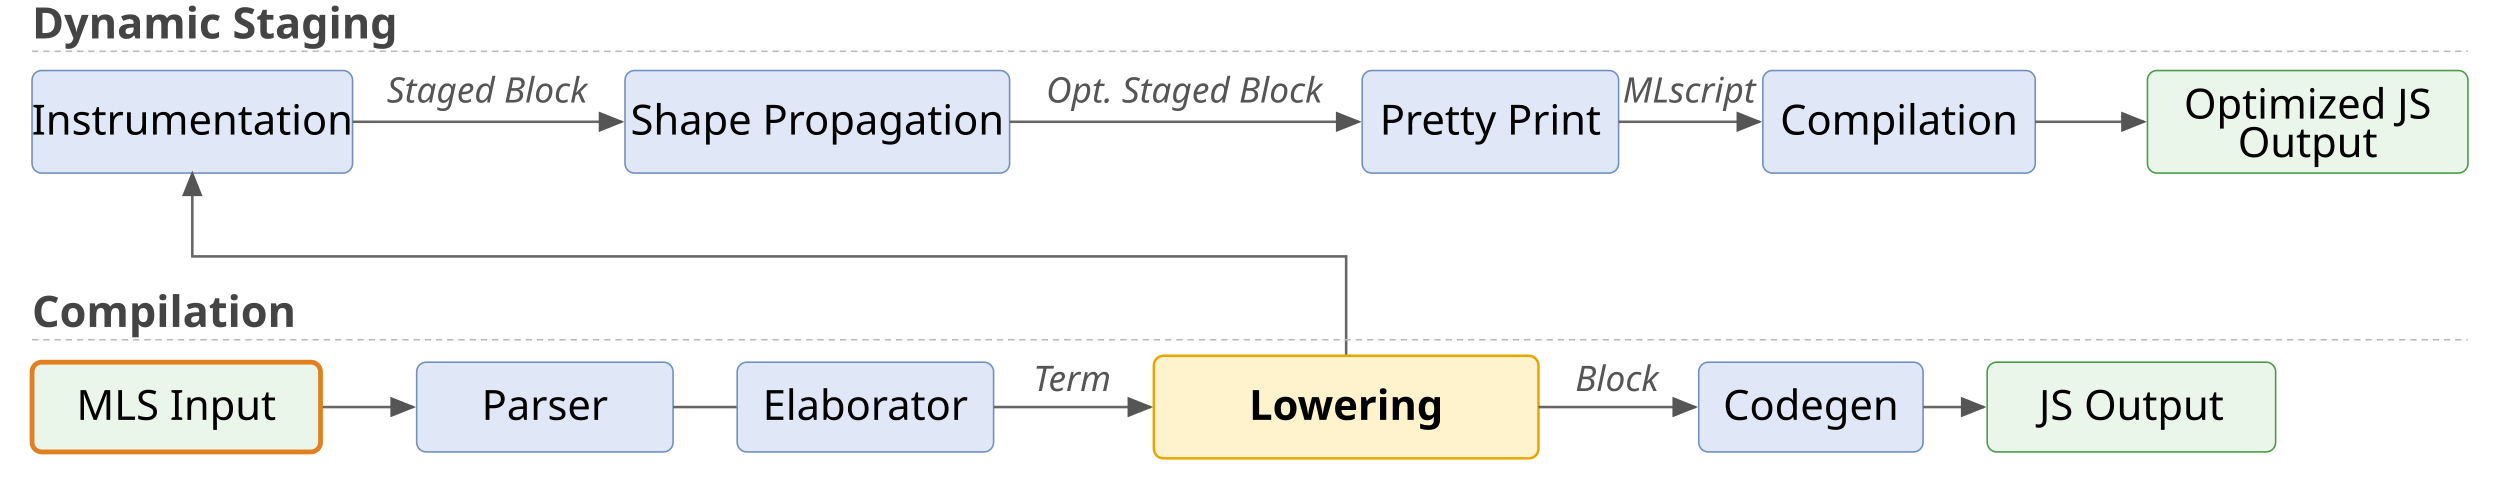
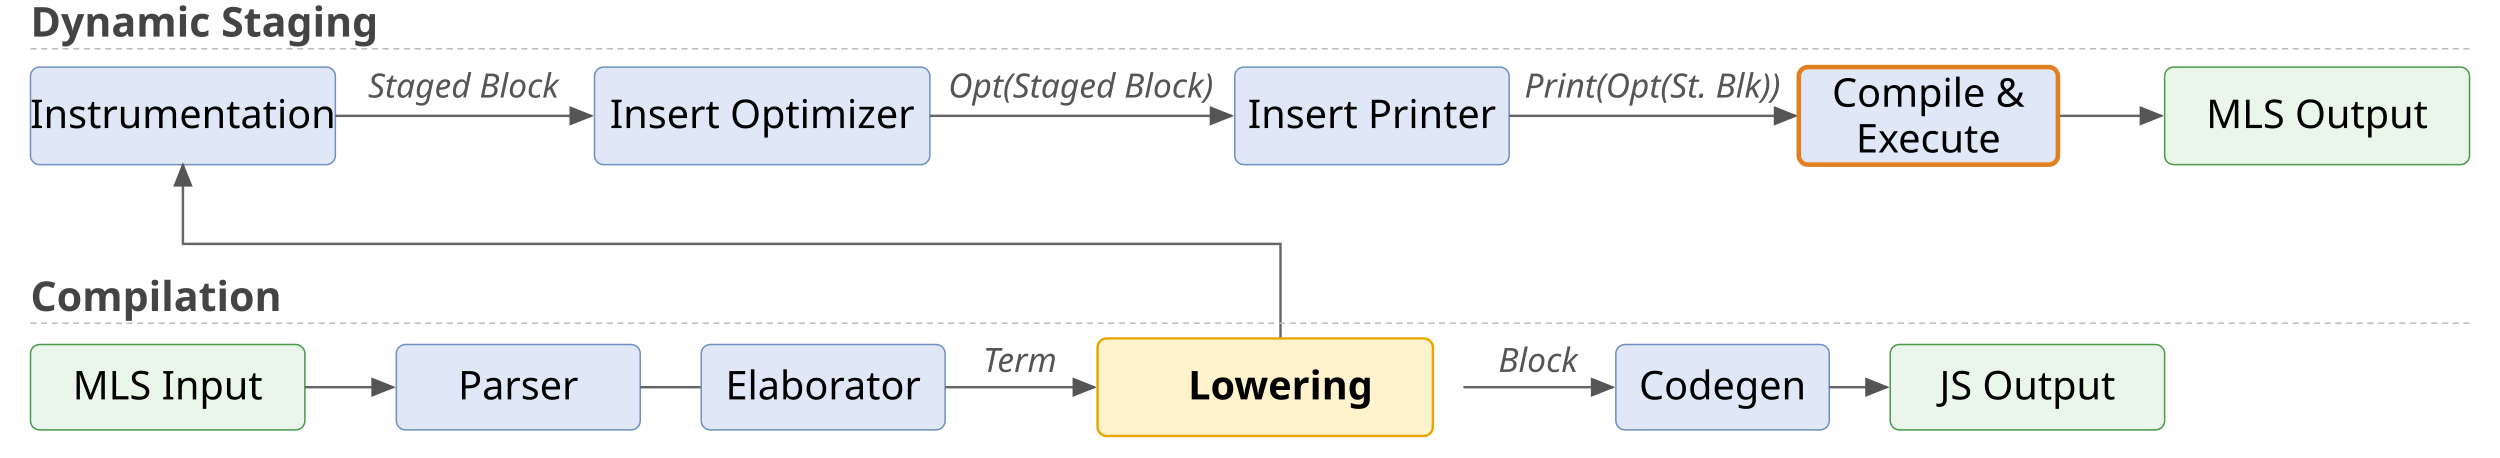
- <svg xmlns="http://www.w3.org/2000/svg" viewBox="0 0 1560 300" font-family="sans-serif" xml:space="preserve">
+ <svg xmlns="http://www.w3.org/2000/svg" viewBox="0 0 1640 300" font-family="sans-serif" xml:space="preserve">
  <defs>
    <marker id="a" markerWidth="10" markerHeight="8" refX="9" refY="4" orient="auto">
      <path d="M0,0 L0,8 L10,4 z" fill="#555" />
    </marker>
    <marker id="ah" markerWidth="10" markerHeight="8" refX="9" refY="4" orient="auto">
      <path d="M0,0 L0,8 L10,4 z" fill="#e08020" />
    </marker>
    <style>
      .mono { font-family: Menlo, Consolas, monospace; font-size: 30px; }
      .ttl  { font-weight: bold; font-size: 32px; }
      .lbl  { font-size: 22px; font-style: italic; fill: #555; }
      .row  { font-weight: bold; font-size: 27px; fill: #444; }
      .hl   { stroke: #e08020; stroke-width: 3; fill: none; }
      text  { font-size: 26px; }
    </style>
  </defs>
  <text x="20" y="24" class="row">Dynamic Staging</text>
-   <line x1="20" y1="32" x2="1540" y2="32" stroke="#bbb" stroke-dasharray="4,3" />
+   <line x1="20" y1="32" x2="1620" y2="32" stroke="#bbb" stroke-dasharray="4,3" />
  <rect x="20" y="44" width="200" height="64" rx="6" fill="#e0e8f8" stroke="#7090c0" />
  <text x="120" y="84" text-anchor="middle">Instrumentation</text>
-   <rect x="390" y="44" width="240" height="64" rx="6" fill="#e0e8f8" stroke="#7090c0" />
-   <text x="510" y="84" text-anchor="middle">Shape Propagation</text>
-   <rect x="850" y="44" width="160" height="64" rx="6" fill="#e0e8f8" stroke="#7090c0" />
-   <text x="930" y="84" text-anchor="middle">Pretty Print</text>
-   <rect x="1100" y="44" width="170" height="64" rx="6" fill="#e0e8f8" stroke="#7090c0" />
-   <text x="1185" y="84" text-anchor="middle">Compilation</text>
-   <rect x="1340" y="44" width="200" height="64" rx="6" fill="#eaf6ea" stroke="#4a9a4a" />
-   <text x="1440" y="74" text-anchor="middle" font-size="22">Optimized JS</text>
-   <text x="1440" y="98" text-anchor="middle" font-size="22">Output</text>
+   <rect x="390" y="44" width="220" height="64" rx="6" fill="#e0e8f8" stroke="#7090c0" />
+   <text x="500" y="84" text-anchor="middle">Insert Optimizer</text>
+   <rect x="810" y="44" width="180" height="64" rx="6" fill="#e0e8f8" stroke="#7090c0" />
+   <text x="900" y="84" text-anchor="middle">Insert Printer</text>
+   <rect x="1180" y="44" width="170" height="64" rx="6" fill="#e0e8f8" stroke="#7090c0" />
+   <text x="1265" y="70" text-anchor="middle">Compile &amp;</text>
+   <text x="1265" y="100" text-anchor="middle">Execute</text>
+   <rect x="1420" y="44" width="200" height="64" rx="6" fill="#eaf6ea" stroke="#4a9a4a" />
+   <text x="1520" y="84" text-anchor="middle" font-size="22">MLS Output</text>
  <line x1="220" y1="76" x2="388" y2="76" stroke="#666" stroke-width="1.6" marker-end="url(#a)" />
  <text x="304" y="64" text-anchor="middle" class="lbl">Staged Block</text>
-   <line x1="630" y1="76" x2="848" y2="76" stroke="#666" stroke-width="1.6" marker-end="url(#a)" />
-   <text x="739" y="64" text-anchor="middle" class="lbl">Opt. Staged Block</text>
-   <line x1="1010" y1="76" x2="1098" y2="76" stroke="#666" stroke-width="1.6" marker-end="url(#a)" />
-   <text x="1054" y="64" text-anchor="middle" class="lbl">MLscript</text>
-   <line x1="1270" y1="76" x2="1338" y2="76" stroke="#666" stroke-width="1.6" marker-end="url(#a)" />
+   <line x1="610" y1="76" x2="808" y2="76" stroke="#666" stroke-width="1.6" marker-end="url(#a)" />
+   <text x="709" y="64" text-anchor="middle" class="lbl">Opt(Staged Block)</text>
+   <line x1="990" y1="76" x2="1178" y2="76" stroke="#666" stroke-width="1.6" marker-end="url(#a)" />
+   <text x="1084" y="64" text-anchor="middle" class="lbl">Print(Opt(St. Blk))</text>
+   <line x1="1350" y1="76" x2="1418" y2="76" stroke="#666" stroke-width="1.6" marker-end="url(#a)" />
  <path d="M 840 222 L 840 160 L 120 160 L 120 108" fill="none" stroke="#666" stroke-width="1.6" marker-end="url(#a)" />
  <text x="20" y="204" class="row">Compilation</text>
-   <line x1="20" y1="212" x2="1540" y2="212" stroke="#bbb" stroke-dasharray="4,3" />
+   <line x1="20" y1="212" x2="1620" y2="212" stroke="#bbb" stroke-dasharray="4,3" />
  <rect x="20" y="226" width="180" height="56" rx="6" fill="#eaf6ea" stroke="#4a9a4a" />
  <text x="110" y="262" text-anchor="middle">MLS Input</text>
  <line x1="200" y1="254" x2="258" y2="254" stroke="#666" stroke-width="1.6" marker-end="url(#a)" />
  <rect x="260" y="226" width="160" height="56" rx="6" fill="#e0e8f8" stroke="#7090c0" />
  <text x="340" y="262" text-anchor="middle">Parser</text>
  <line x1="420" y1="254" x2="478" y2="254" stroke="#666" stroke-width="1.6" marker-end="url(#a)" />
  <rect x="460" y="226" width="160" height="56" rx="6" fill="#e0e8f8" stroke="#7090c0" />
  <text x="540" y="262" text-anchor="middle">Elaborator</text>
  <line x1="620" y1="254" x2="718" y2="254" stroke="#666" stroke-width="1.6" marker-end="url(#a)" />
  <text x="669" y="244" text-anchor="middle" class="lbl">Term</text>
-   <rect x="720" y="222" width="240" height="64" rx="6" fill="#fff3cd" stroke="#e6a800" stroke-width="1.6" />
+   <rect x="720" y="222" width="220" height="64" rx="6" fill="#fff3cd" stroke="#e6a800" stroke-width="1.6" />
  <text x="840" y="262" text-anchor="middle" font-weight="bold">Lowering</text>
  <line x1="960" y1="254" x2="1058" y2="254" stroke="#666" stroke-width="1.6" marker-end="url(#a)" />
  <text x="1009" y="244" text-anchor="middle" class="lbl">Block</text>
  <rect x="1060" y="226" width="140" height="56" rx="6" fill="#e0e8f8" stroke="#7090c0" />
  <text x="1130" y="262" text-anchor="middle">Codegen</text>
  <line x1="1200" y1="254" x2="1238" y2="254" stroke="#666" stroke-width="1.6" marker-end="url(#a)" />
  <rect x="1240" y="226" width="180" height="56" rx="6" fill="#eaf6ea" stroke="#4a9a4a" />
  <text x="1330" y="262" text-anchor="middle">JS Output</text>
-   <rect x="20" y="226" width="180" height="56" rx="6" fill="none" stroke="#e08020" stroke-width="3" />
+   <rect x="1180" y="44" width="170" height="64" rx="6" fill="none" stroke="#e08020" stroke-width="3" />
</svg>
